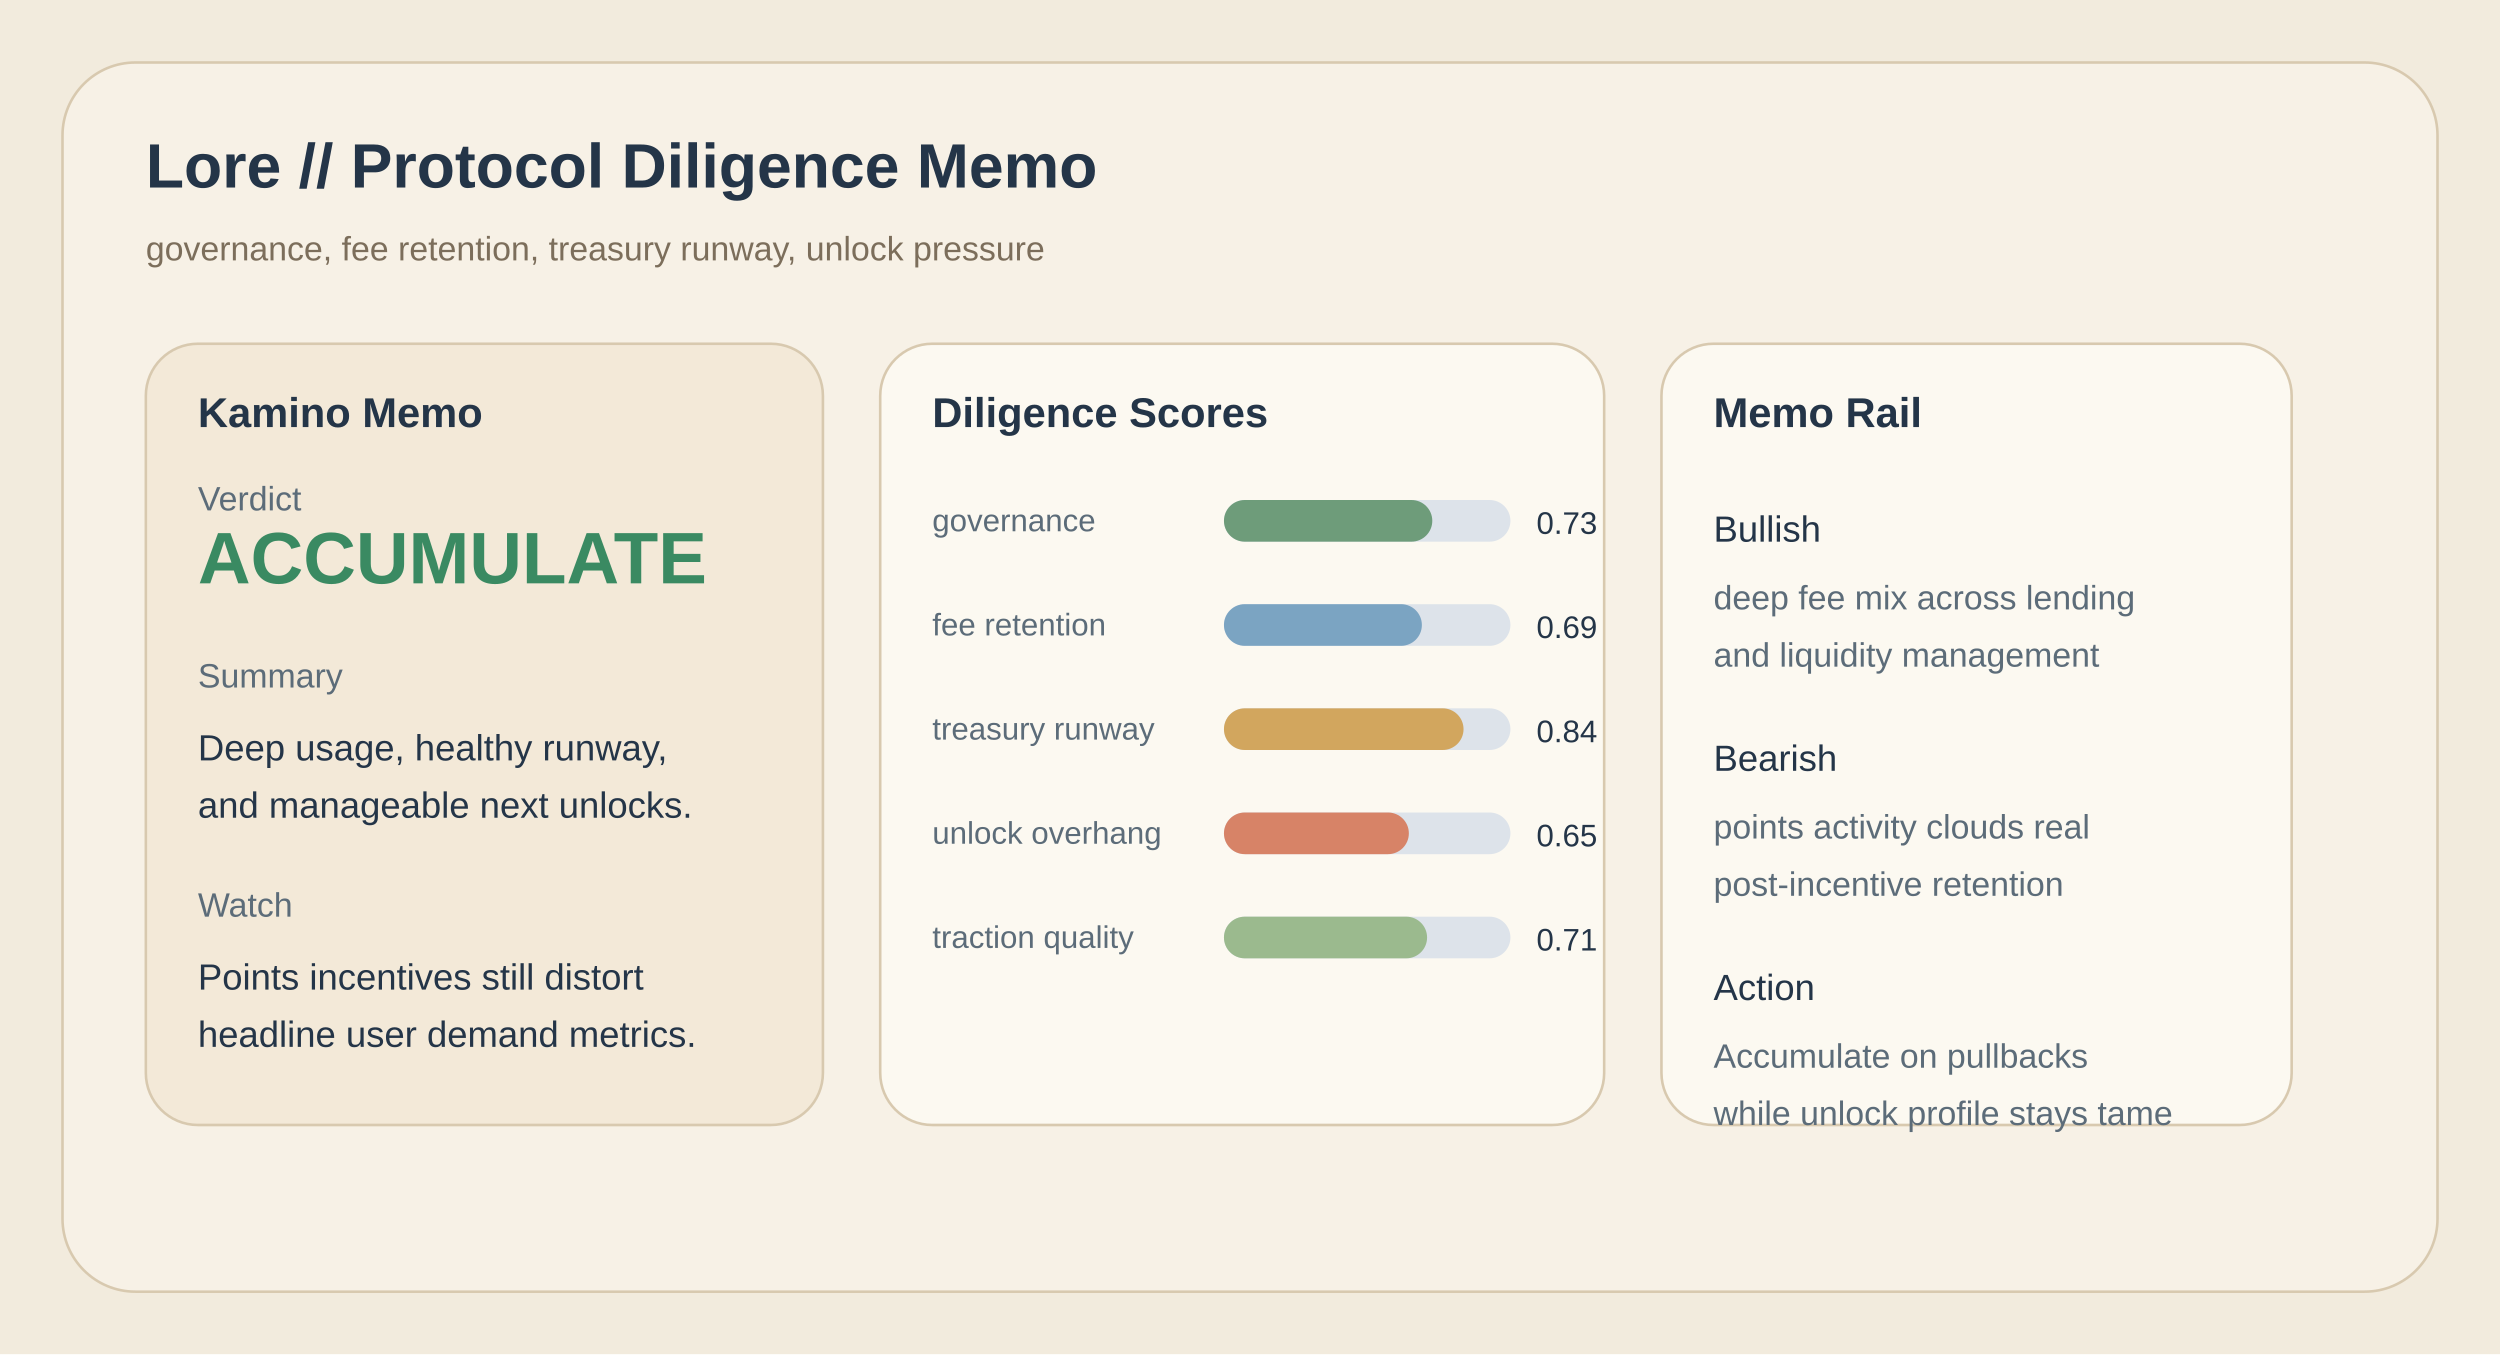
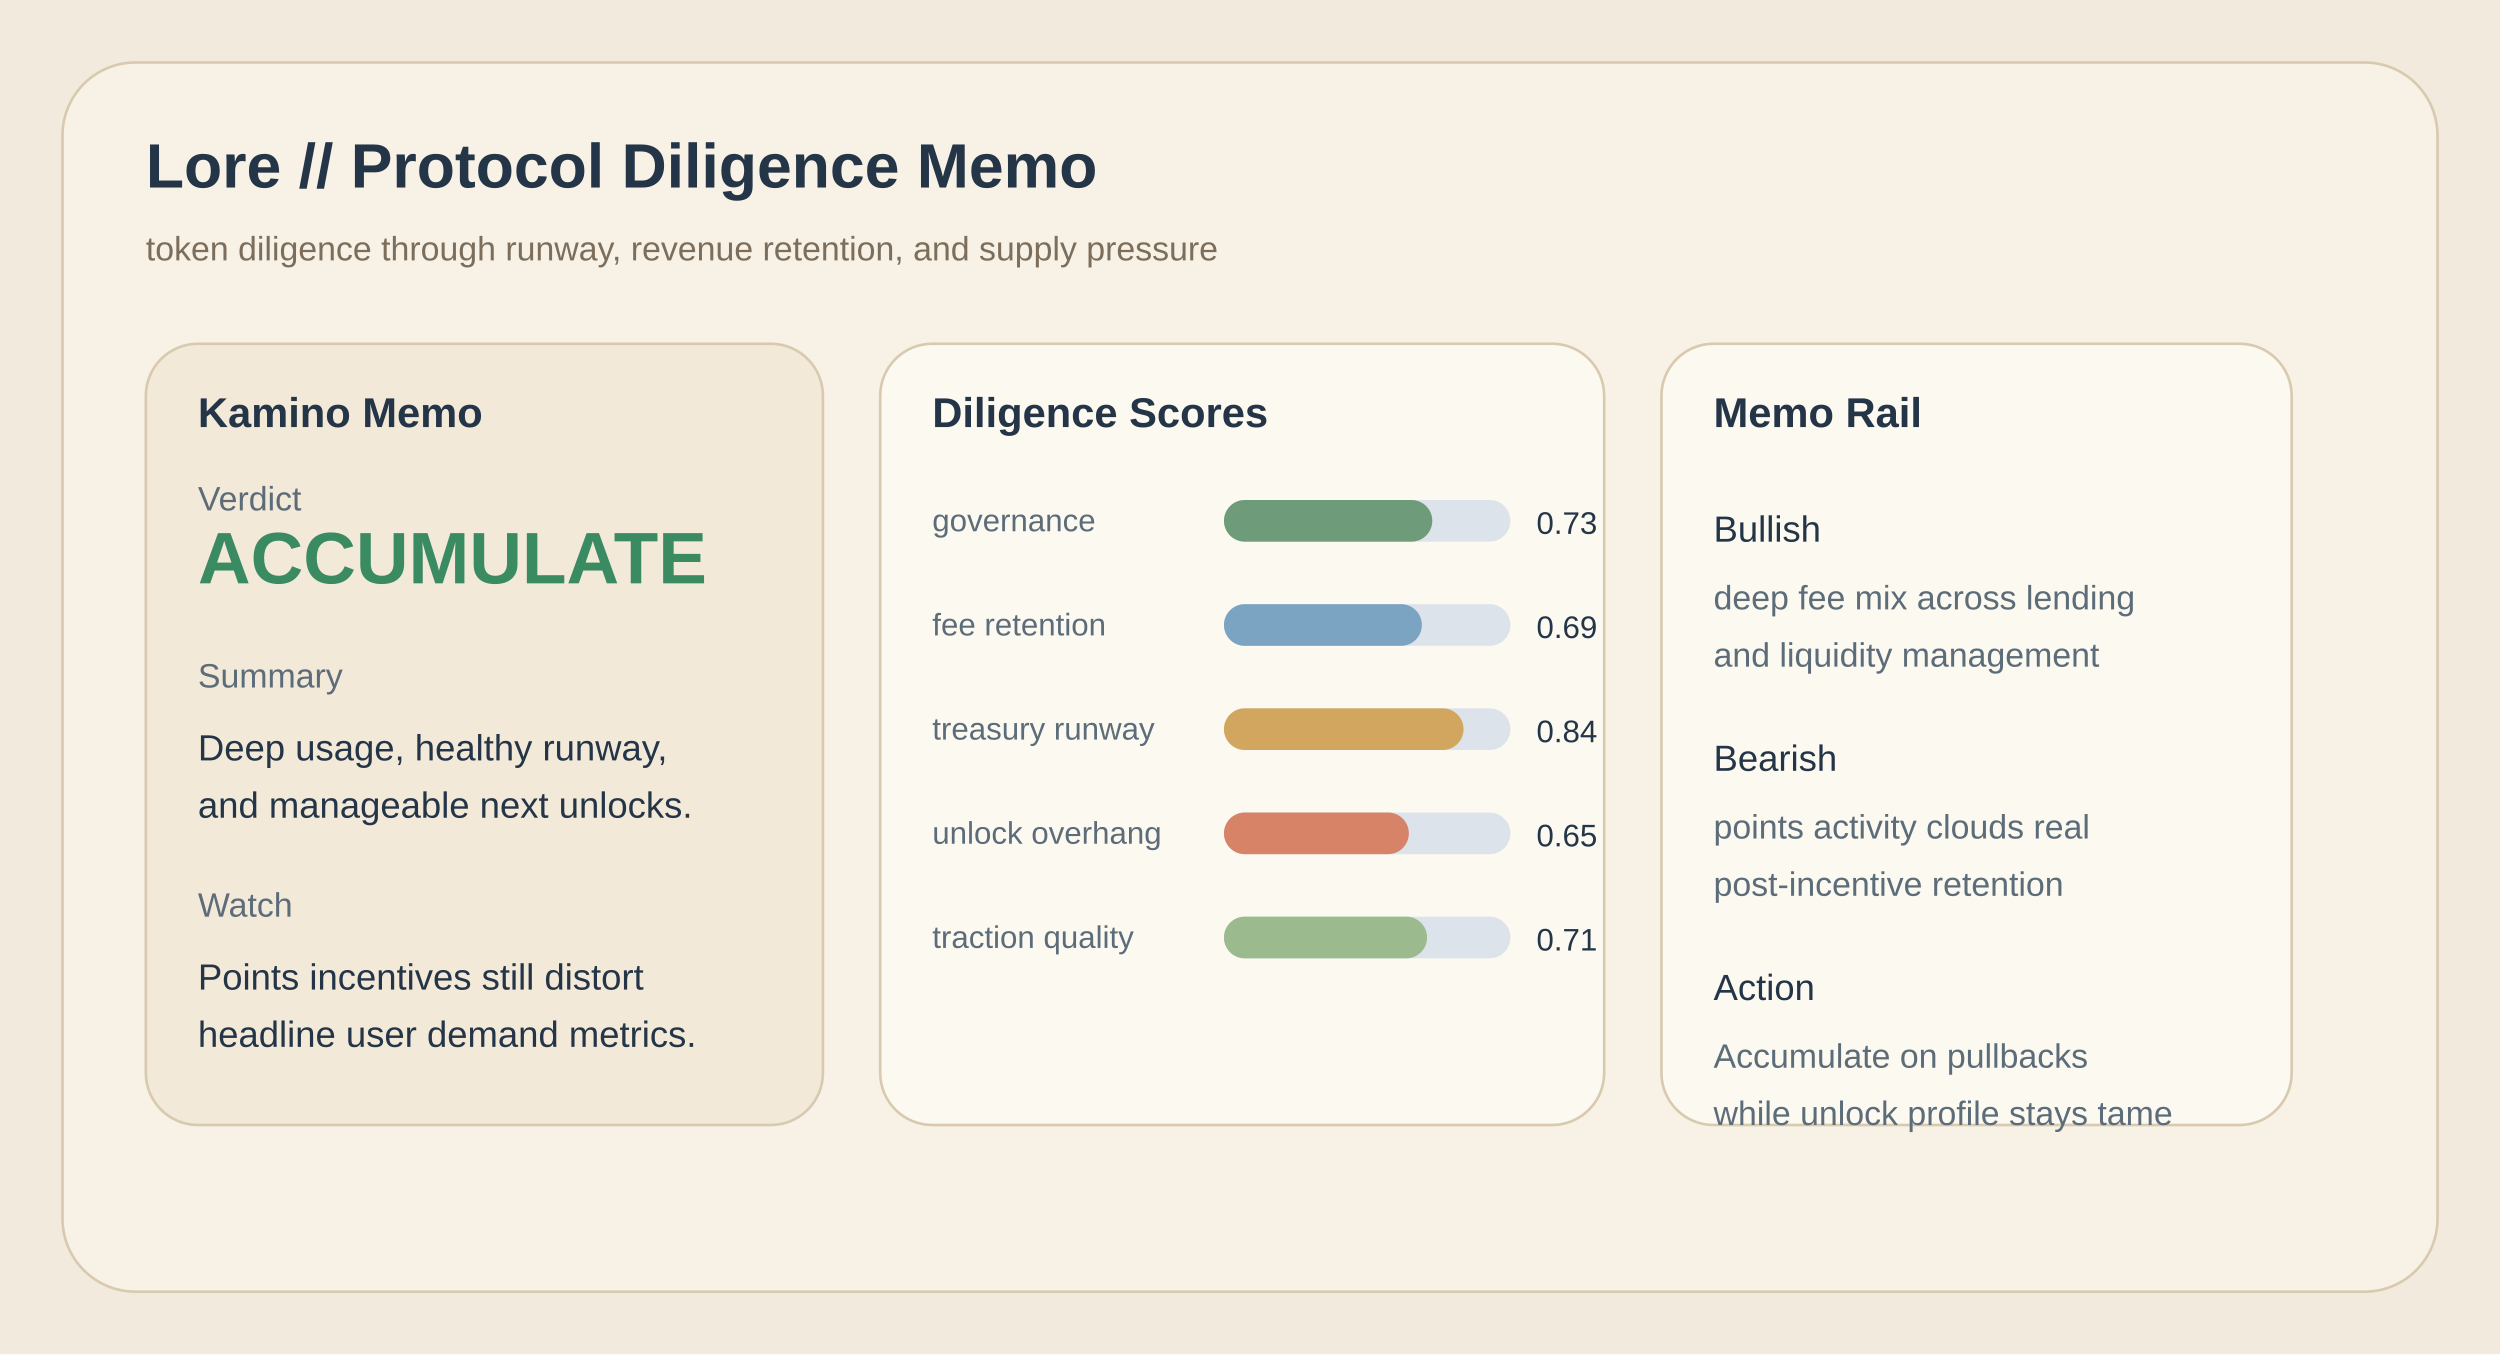
<svg xmlns="http://www.w3.org/2000/svg" width="960" height="520" viewBox="0 0 960 520" fill="none">
  <rect width="960" height="520" fill="#F2EBDD" />
  <rect x="24" y="24" width="912" height="472" rx="28" fill="#F7F1E6" stroke="#D8C9AF" />
  <text x="56" y="72" fill="#243548" font-family="Arial, sans-serif" font-size="24" font-weight="700">Lore // Protocol Diligence Memo</text>
-   <text x="56" y="100" fill="#7C6E5B" font-family="Arial, sans-serif" font-size="13">governance, fee retention, treasury runway, unlock pressure</text>
+   <text x="56" y="100" fill="#7C6E5B" font-family="Arial, sans-serif" font-size="13">token diligence through runway, revenue retention, and supply pressure</text>
  <rect x="56" y="132" width="260" height="300" rx="20" fill="#F3E9D8" stroke="#D8C9AF" />
  <text x="76" y="164" fill="#243548" font-family="Arial, sans-serif" font-size="16" font-weight="700">Kamino Memo</text>
  <text x="76" y="196" fill="#5C6C79" font-family="Arial, sans-serif" font-size="13">Verdict</text>
  <text x="76" y="224" fill="#3A8A62" font-family="Arial, sans-serif" font-size="28" font-weight="700">ACCUMULATE</text>
  <text x="76" y="264" fill="#5C6C79" font-family="Arial, sans-serif" font-size="13">Summary</text>
  <text x="76" y="292" fill="#243548" font-family="Arial, sans-serif" font-size="14">Deep usage, healthy runway,</text>
  <text x="76" y="314" fill="#243548" font-family="Arial, sans-serif" font-size="14">and manageable next unlocks.</text>
  <text x="76" y="352" fill="#5C6C79" font-family="Arial, sans-serif" font-size="13">Watch</text>
  <text x="76" y="380" fill="#243548" font-family="Arial, sans-serif" font-size="14">Points incentives still distort</text>
  <text x="76" y="402" fill="#243548" font-family="Arial, sans-serif" font-size="14">headline user demand metrics.</text>
  <rect x="338" y="132" width="278" height="300" rx="20" fill="#FCF9F1" stroke="#D8C9AF" />
  <text x="358" y="164" fill="#243548" font-family="Arial, sans-serif" font-size="16" font-weight="700">Diligence Scores</text>
  <text x="358" y="204" fill="#5C6C79" font-family="Arial, sans-serif" font-size="12">governance</text>
  <rect x="470" y="192" width="110" height="16" rx="8" fill="#DDE3EA" />
  <rect x="470" y="192" width="80" height="16" rx="8" fill="#6E9C7A" />
  <text x="590" y="205" fill="#243548" font-family="Arial, sans-serif" font-size="12">0.73</text>
  <text x="358" y="244" fill="#5C6C79" font-family="Arial, sans-serif" font-size="12">fee retention</text>
  <rect x="470" y="232" width="110" height="16" rx="8" fill="#DDE3EA" />
  <rect x="470" y="232" width="76" height="16" rx="8" fill="#7BA4C2" />
  <text x="590" y="245" fill="#243548" font-family="Arial, sans-serif" font-size="12">0.69</text>
  <text x="358" y="284" fill="#5C6C79" font-family="Arial, sans-serif" font-size="12">treasury runway</text>
  <rect x="470" y="272" width="110" height="16" rx="8" fill="#DDE3EA" />
  <rect x="470" y="272" width="92" height="16" rx="8" fill="#D2A65E" />
  <text x="590" y="285" fill="#243548" font-family="Arial, sans-serif" font-size="12">0.84</text>
  <text x="358" y="324" fill="#5C6C79" font-family="Arial, sans-serif" font-size="12">unlock overhang</text>
  <rect x="470" y="312" width="110" height="16" rx="8" fill="#DDE3EA" />
  <rect x="470" y="312" width="71" height="16" rx="8" fill="#D78367" />
  <text x="590" y="325" fill="#243548" font-family="Arial, sans-serif" font-size="12">0.65</text>
  <text x="358" y="364" fill="#5C6C79" font-family="Arial, sans-serif" font-size="12">traction quality</text>
  <rect x="470" y="352" width="110" height="16" rx="8" fill="#DDE3EA" />
  <rect x="470" y="352" width="78" height="16" rx="8" fill="#9BBA8E" />
  <text x="590" y="365" fill="#243548" font-family="Arial, sans-serif" font-size="12">0.71</text>
  <rect x="638" y="132" width="242" height="300" rx="20" fill="#FCF9F1" stroke="#D8C9AF" />
  <text x="658" y="164" fill="#243548" font-family="Arial, sans-serif" font-size="16" font-weight="700">Memo Rail</text>
  <text x="658" y="208" fill="#243548" font-family="Arial, sans-serif" font-size="14">Bullish</text>
  <text x="658" y="234" fill="#5C6C79" font-family="Arial, sans-serif" font-size="13">deep fee mix across lending</text>
  <text x="658" y="256" fill="#5C6C79" font-family="Arial, sans-serif" font-size="13">and liquidity management</text>
  <text x="658" y="296" fill="#243548" font-family="Arial, sans-serif" font-size="14">Bearish</text>
  <text x="658" y="322" fill="#5C6C79" font-family="Arial, sans-serif" font-size="13">points activity clouds real</text>
  <text x="658" y="344" fill="#5C6C79" font-family="Arial, sans-serif" font-size="13">post-incentive retention</text>
  <text x="658" y="384" fill="#243548" font-family="Arial, sans-serif" font-size="14">Action</text>
  <text x="658" y="410" fill="#5C6C79" font-family="Arial, sans-serif" font-size="13">Accumulate on pullbacks</text>
  <text x="658" y="432" fill="#5C6C79" font-family="Arial, sans-serif" font-size="13">while unlock profile stays tame</text>
</svg>
